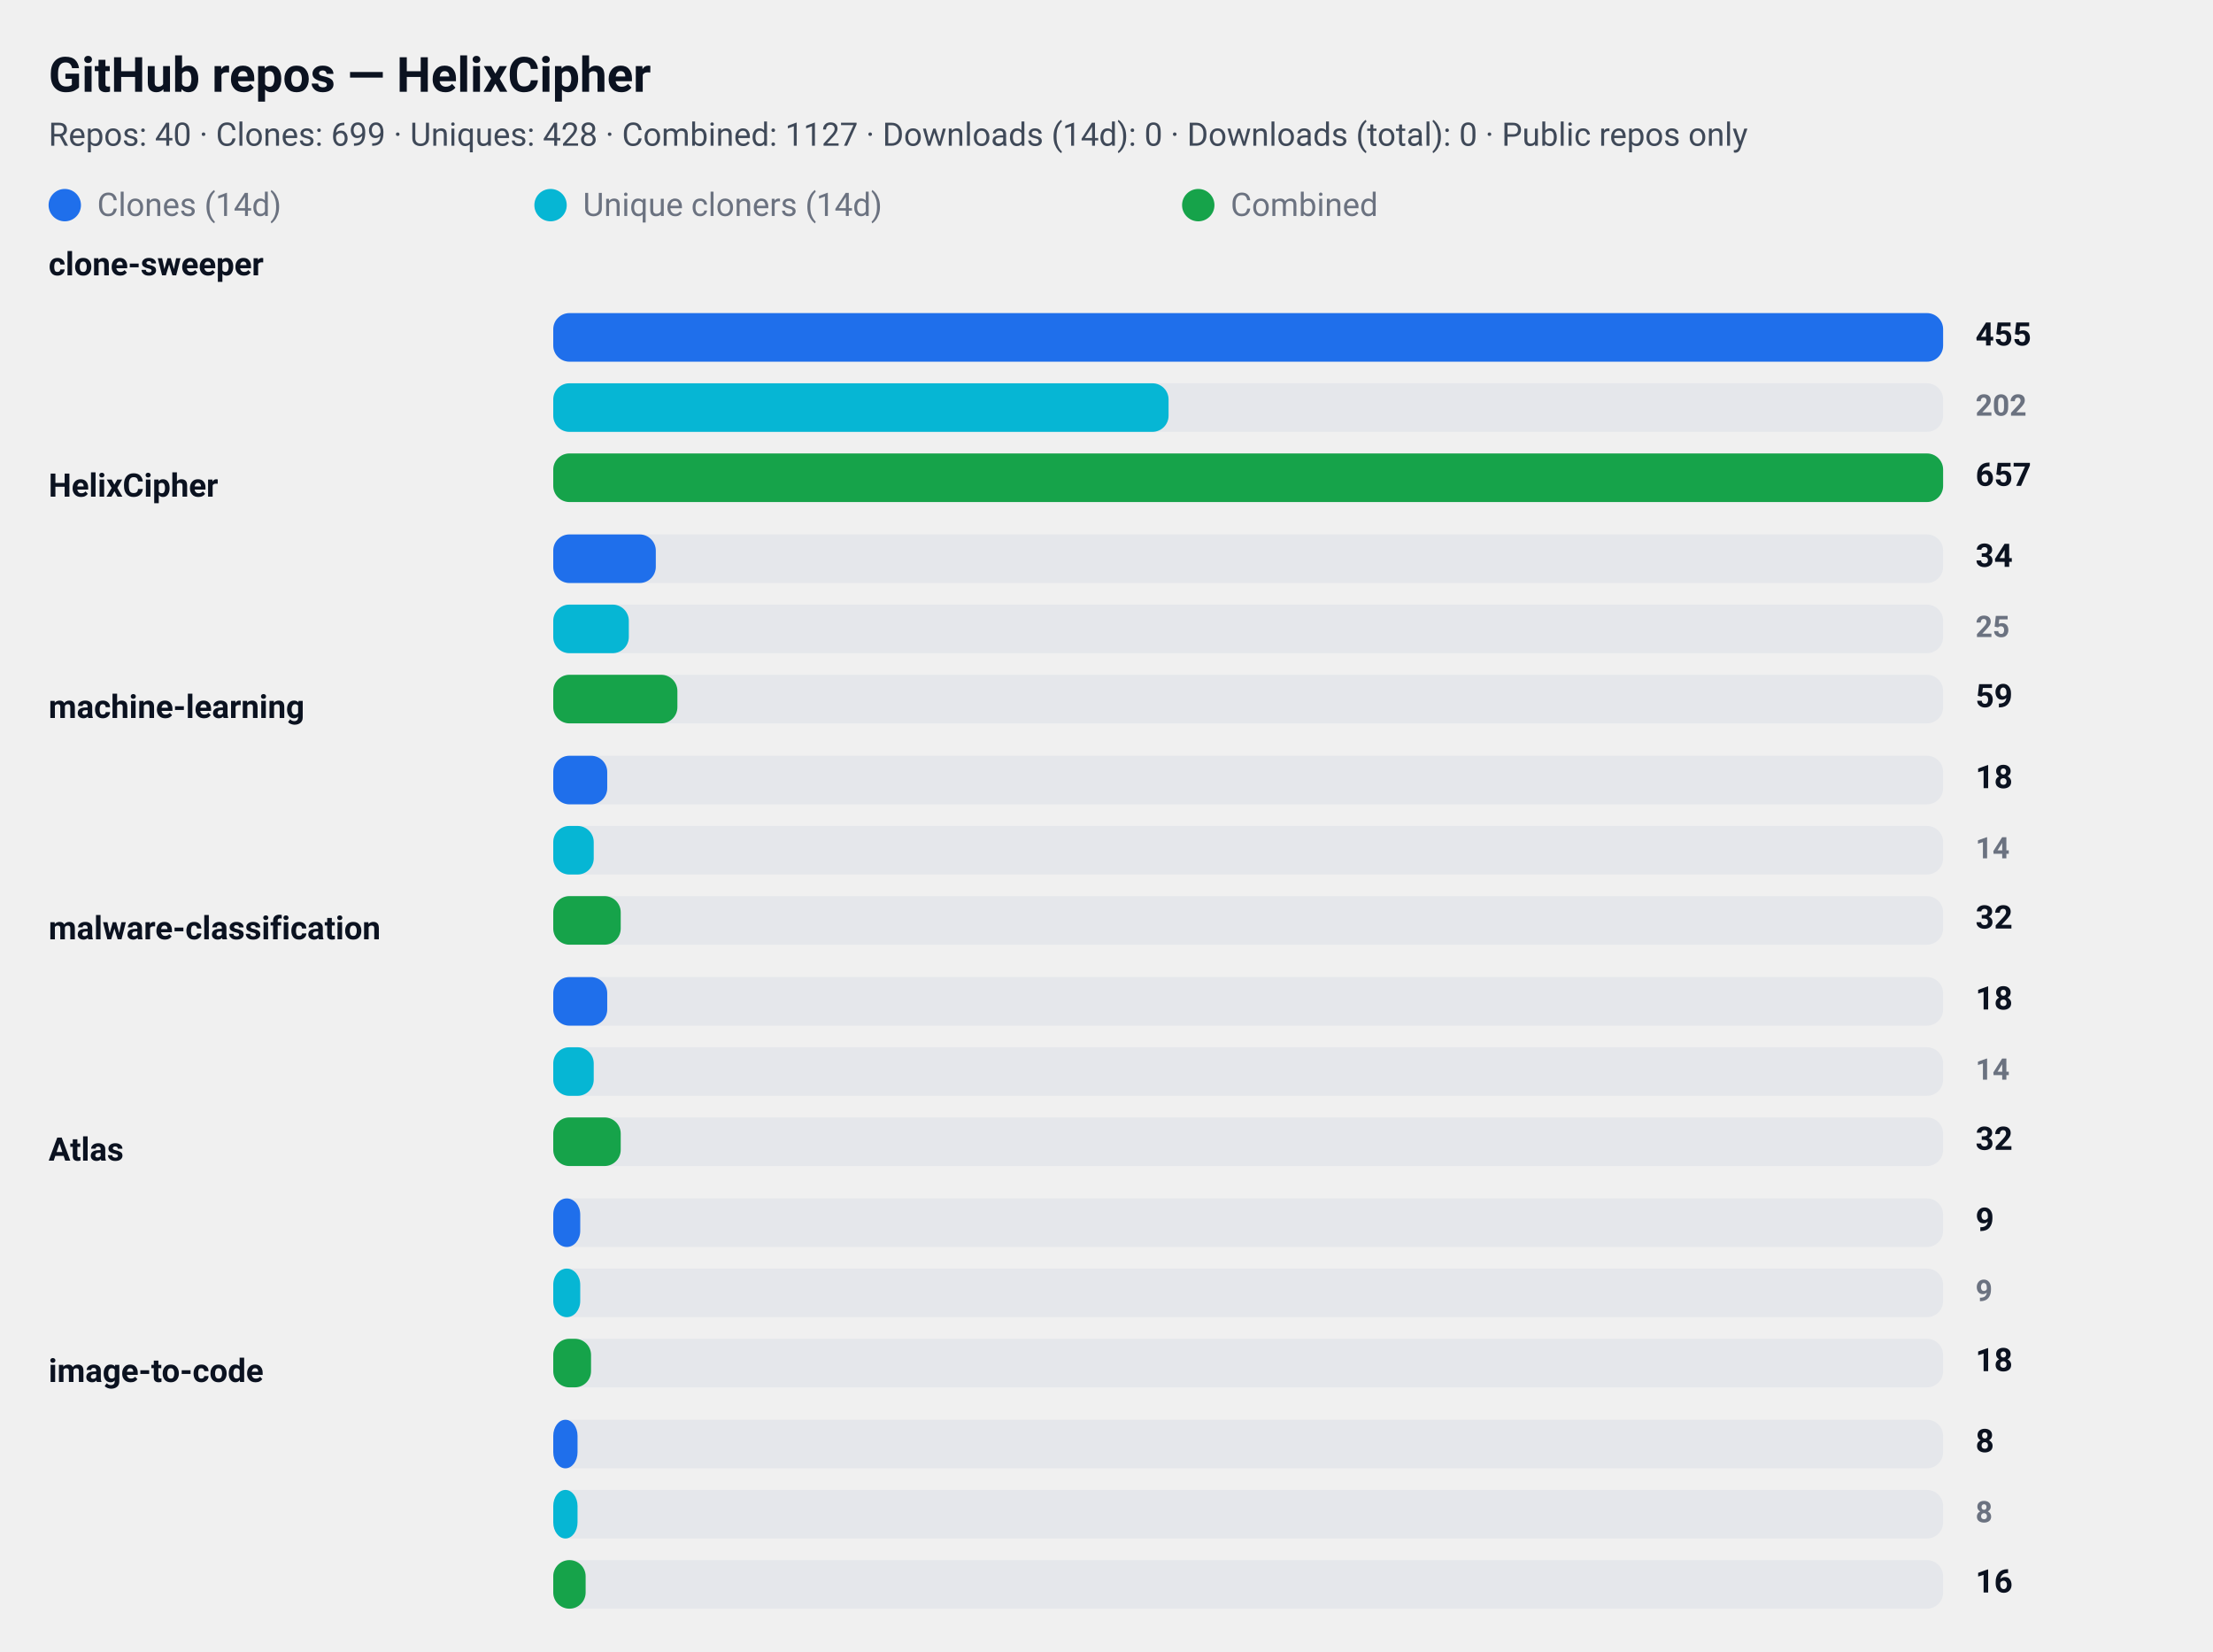
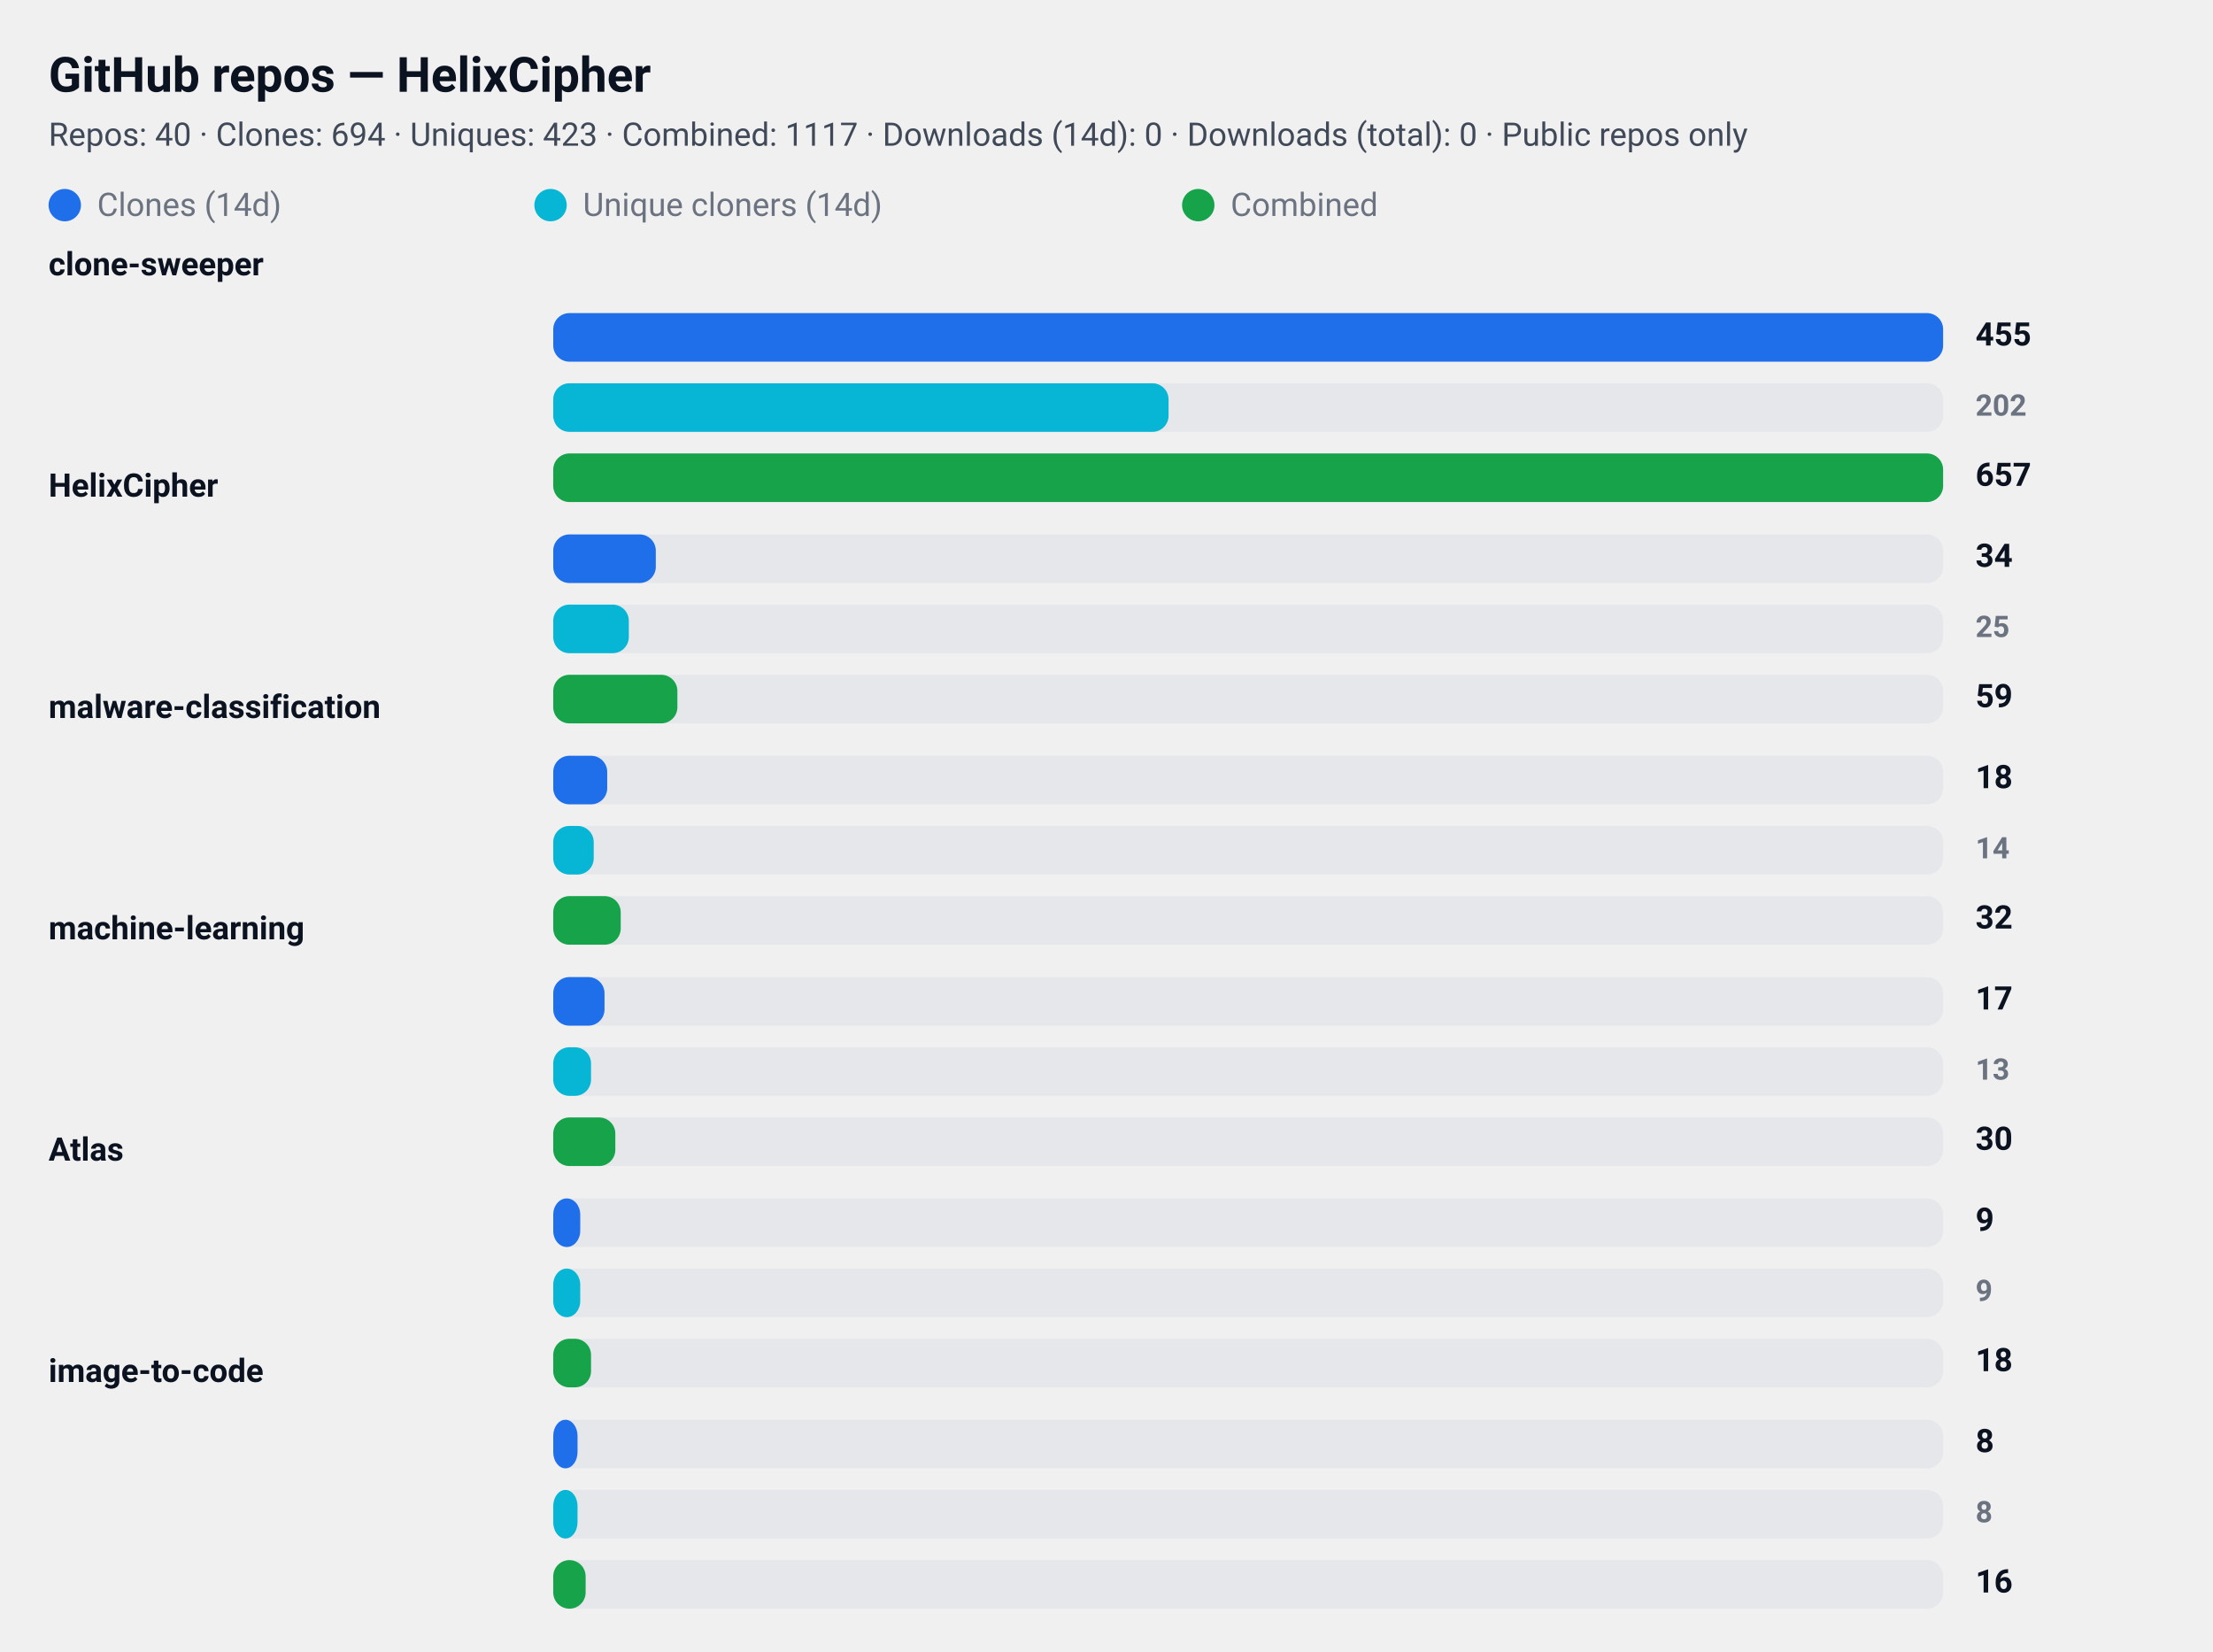
<svg xmlns="http://www.w3.org/2000/svg" width="820" height="612" viewBox="0 0 820 612" role="img" aria-label="GitHub repository clone statistics">
  <style>
  .card  { font-family: "Segoe UI", Roboto, "Helvetica Neue", Arial, sans-serif; }
  .title { font-weight: 700; font-size: 18px; fill: #0b1220; }
  .meta  { font-weight: 400; font-size: 12px; fill: #374151; opacity: 0.95; }
  .label { font-weight: 600; font-size: 12px; fill: #0b1220; }
  .count { font-weight: 700; font-size: 12px; fill: #0b1220; text-anchor: start; }
  .count-small { font-weight: 600; font-size: 11px; fill:#6b7280; text-anchor: start; }
  .muted { font-size:12px; fill:#6b7280; }

  .bar-clone { fill: #1f6feb; rx:6; }
  .bar-uniq  { fill: #06b6d4; rx:6; }
  .bar-comb  { fill: #16a34a; rx:6; }

  .bar-bg { fill: #e5e7eb; rx:6; }
  @media (prefers-color-scheme: dark) {
    .title, .meta, .label, .count, .count-small, .muted { fill: #ffffff; }
    .meta, .count-small { opacity: 0.9; }
  }
</style>
  <rect x="0" y="0" width="820" height="612" rx="12" fill="transparent" />
  <text x="18" y="34" class="title card">GitHub repos — HelixCipher</text>
-   <text x="18" y="54" class="meta card">Repos: 40 · Clones: 699 · Uniques: 428 · Combined: 1127 · Downloads (14d): 0 · Downloads (total): 0 · Public repos only</text>
+   <text x="18" y="54" class="meta card">Repos: 40 · Clones: 694 · Uniques: 423 · Combined: 1117 · Downloads (14d): 0 · Downloads (total): 0 · Public repos only</text>
  <g id="legend">
    <rect x="18" y="70" width="12" height="12" class="bar-clone" />
    <text x="36" y="80" class="muted card">Clones (14d)</text>
    <rect x="198" y="70" width="12" height="12" class="bar-uniq" />
    <text x="216" y="80" class="muted card">Unique cloners (14d)</text>
    <rect x="438" y="70" width="12" height="12" class="bar-comb" />
    <text x="456" y="80" class="muted card">Combined</text>
  </g>
  <text x="18" y="102" class="label card">clone-sweeper</text>
  <rect x="205" y="116" width="515" height="18" class="bar-bg" />
  <rect x="205" y="116" width="515" height="18" class="bar-clone" />
  <text x="732" y="128" class="count card">455</text>
  <rect x="205" y="142" width="515" height="18" class="bar-bg" />
  <rect x="205" y="142" width="228" height="18" class="bar-uniq" />
  <text x="732" y="154" class="count-small card">202</text>
  <rect x="205" y="168" width="515" height="18" class="bar-bg" />
  <rect x="205" y="168" width="515" height="18" class="bar-comb" />
  <text x="732" y="180" class="count card">657</text>
  <text x="18" y="184" class="label card">HelixCipher</text>
  <rect x="205" y="198" width="515" height="18" class="bar-bg" />
  <rect x="205" y="198" width="38" height="18" class="bar-clone" />
  <text x="732" y="210" class="count card">34</text>
  <rect x="205" y="224" width="515" height="18" class="bar-bg" />
  <rect x="205" y="224" width="28" height="18" class="bar-uniq" />
  <text x="732" y="236" class="count-small card">25</text>
  <rect x="205" y="250" width="515" height="18" class="bar-bg" />
  <rect x="205" y="250" width="46" height="18" class="bar-comb" />
  <text x="732" y="262" class="count card">59</text>
-   <text x="18" y="266" class="label card">machine-learning</text>
+   <text x="18" y="266" class="label card">malware-classification</text>
  <rect x="205" y="280" width="515" height="18" class="bar-bg" />
  <rect x="205" y="280" width="20" height="18" class="bar-clone" />
  <text x="732" y="292" class="count card">18</text>
  <rect x="205" y="306" width="515" height="18" class="bar-bg" />
  <rect x="205" y="306" width="15" height="18" class="bar-uniq" />
  <text x="732" y="318" class="count-small card">14</text>
  <rect x="205" y="332" width="515" height="18" class="bar-bg" />
  <rect x="205" y="332" width="25" height="18" class="bar-comb" />
  <text x="732" y="344" class="count card">32</text>
-   <text x="18" y="348" class="label card">malware-classification</text>
+   <text x="18" y="348" class="label card">machine-learning</text>
  <rect x="205" y="362" width="515" height="18" class="bar-bg" />
-   <rect x="205" y="362" width="20" height="18" class="bar-clone" />
-   <text x="732" y="374" class="count card">18</text>
+   <rect x="205" y="362" width="19" height="18" class="bar-clone" />
+   <text x="732" y="374" class="count card">17</text>
  <rect x="205" y="388" width="515" height="18" class="bar-bg" />
-   <rect x="205" y="388" width="15" height="18" class="bar-uniq" />
-   <text x="732" y="400" class="count-small card">14</text>
+   <rect x="205" y="388" width="14" height="18" class="bar-uniq" />
+   <text x="732" y="400" class="count-small card">13</text>
  <rect x="205" y="414" width="515" height="18" class="bar-bg" />
-   <rect x="205" y="414" width="25" height="18" class="bar-comb" />
-   <text x="732" y="426" class="count card">32</text>
+   <rect x="205" y="414" width="23" height="18" class="bar-comb" />
+   <text x="732" y="426" class="count card">30</text>
  <text x="18" y="430" class="label card">Atlas</text>
  <rect x="205" y="444" width="515" height="18" class="bar-bg" />
  <rect x="205" y="444" width="10" height="18" class="bar-clone" />
  <text x="732" y="456" class="count card">9</text>
  <rect x="205" y="470" width="515" height="18" class="bar-bg" />
  <rect x="205" y="470" width="10" height="18" class="bar-uniq" />
  <text x="732" y="482" class="count-small card">9</text>
  <rect x="205" y="496" width="515" height="18" class="bar-bg" />
  <rect x="205" y="496" width="14" height="18" class="bar-comb" />
  <text x="732" y="508" class="count card">18</text>
  <text x="18" y="512" class="label card">image-to-code</text>
  <rect x="205" y="526" width="515" height="18" class="bar-bg" />
  <rect x="205" y="526" width="9" height="18" class="bar-clone" />
  <text x="732" y="538" class="count card">8</text>
  <rect x="205" y="552" width="515" height="18" class="bar-bg" />
  <rect x="205" y="552" width="9" height="18" class="bar-uniq" />
  <text x="732" y="564" class="count-small card">8</text>
  <rect x="205" y="578" width="515" height="18" class="bar-bg" />
  <rect x="205" y="578" width="12" height="18" class="bar-comb" />
  <text x="732" y="590" class="count card">16</text>
</svg>
